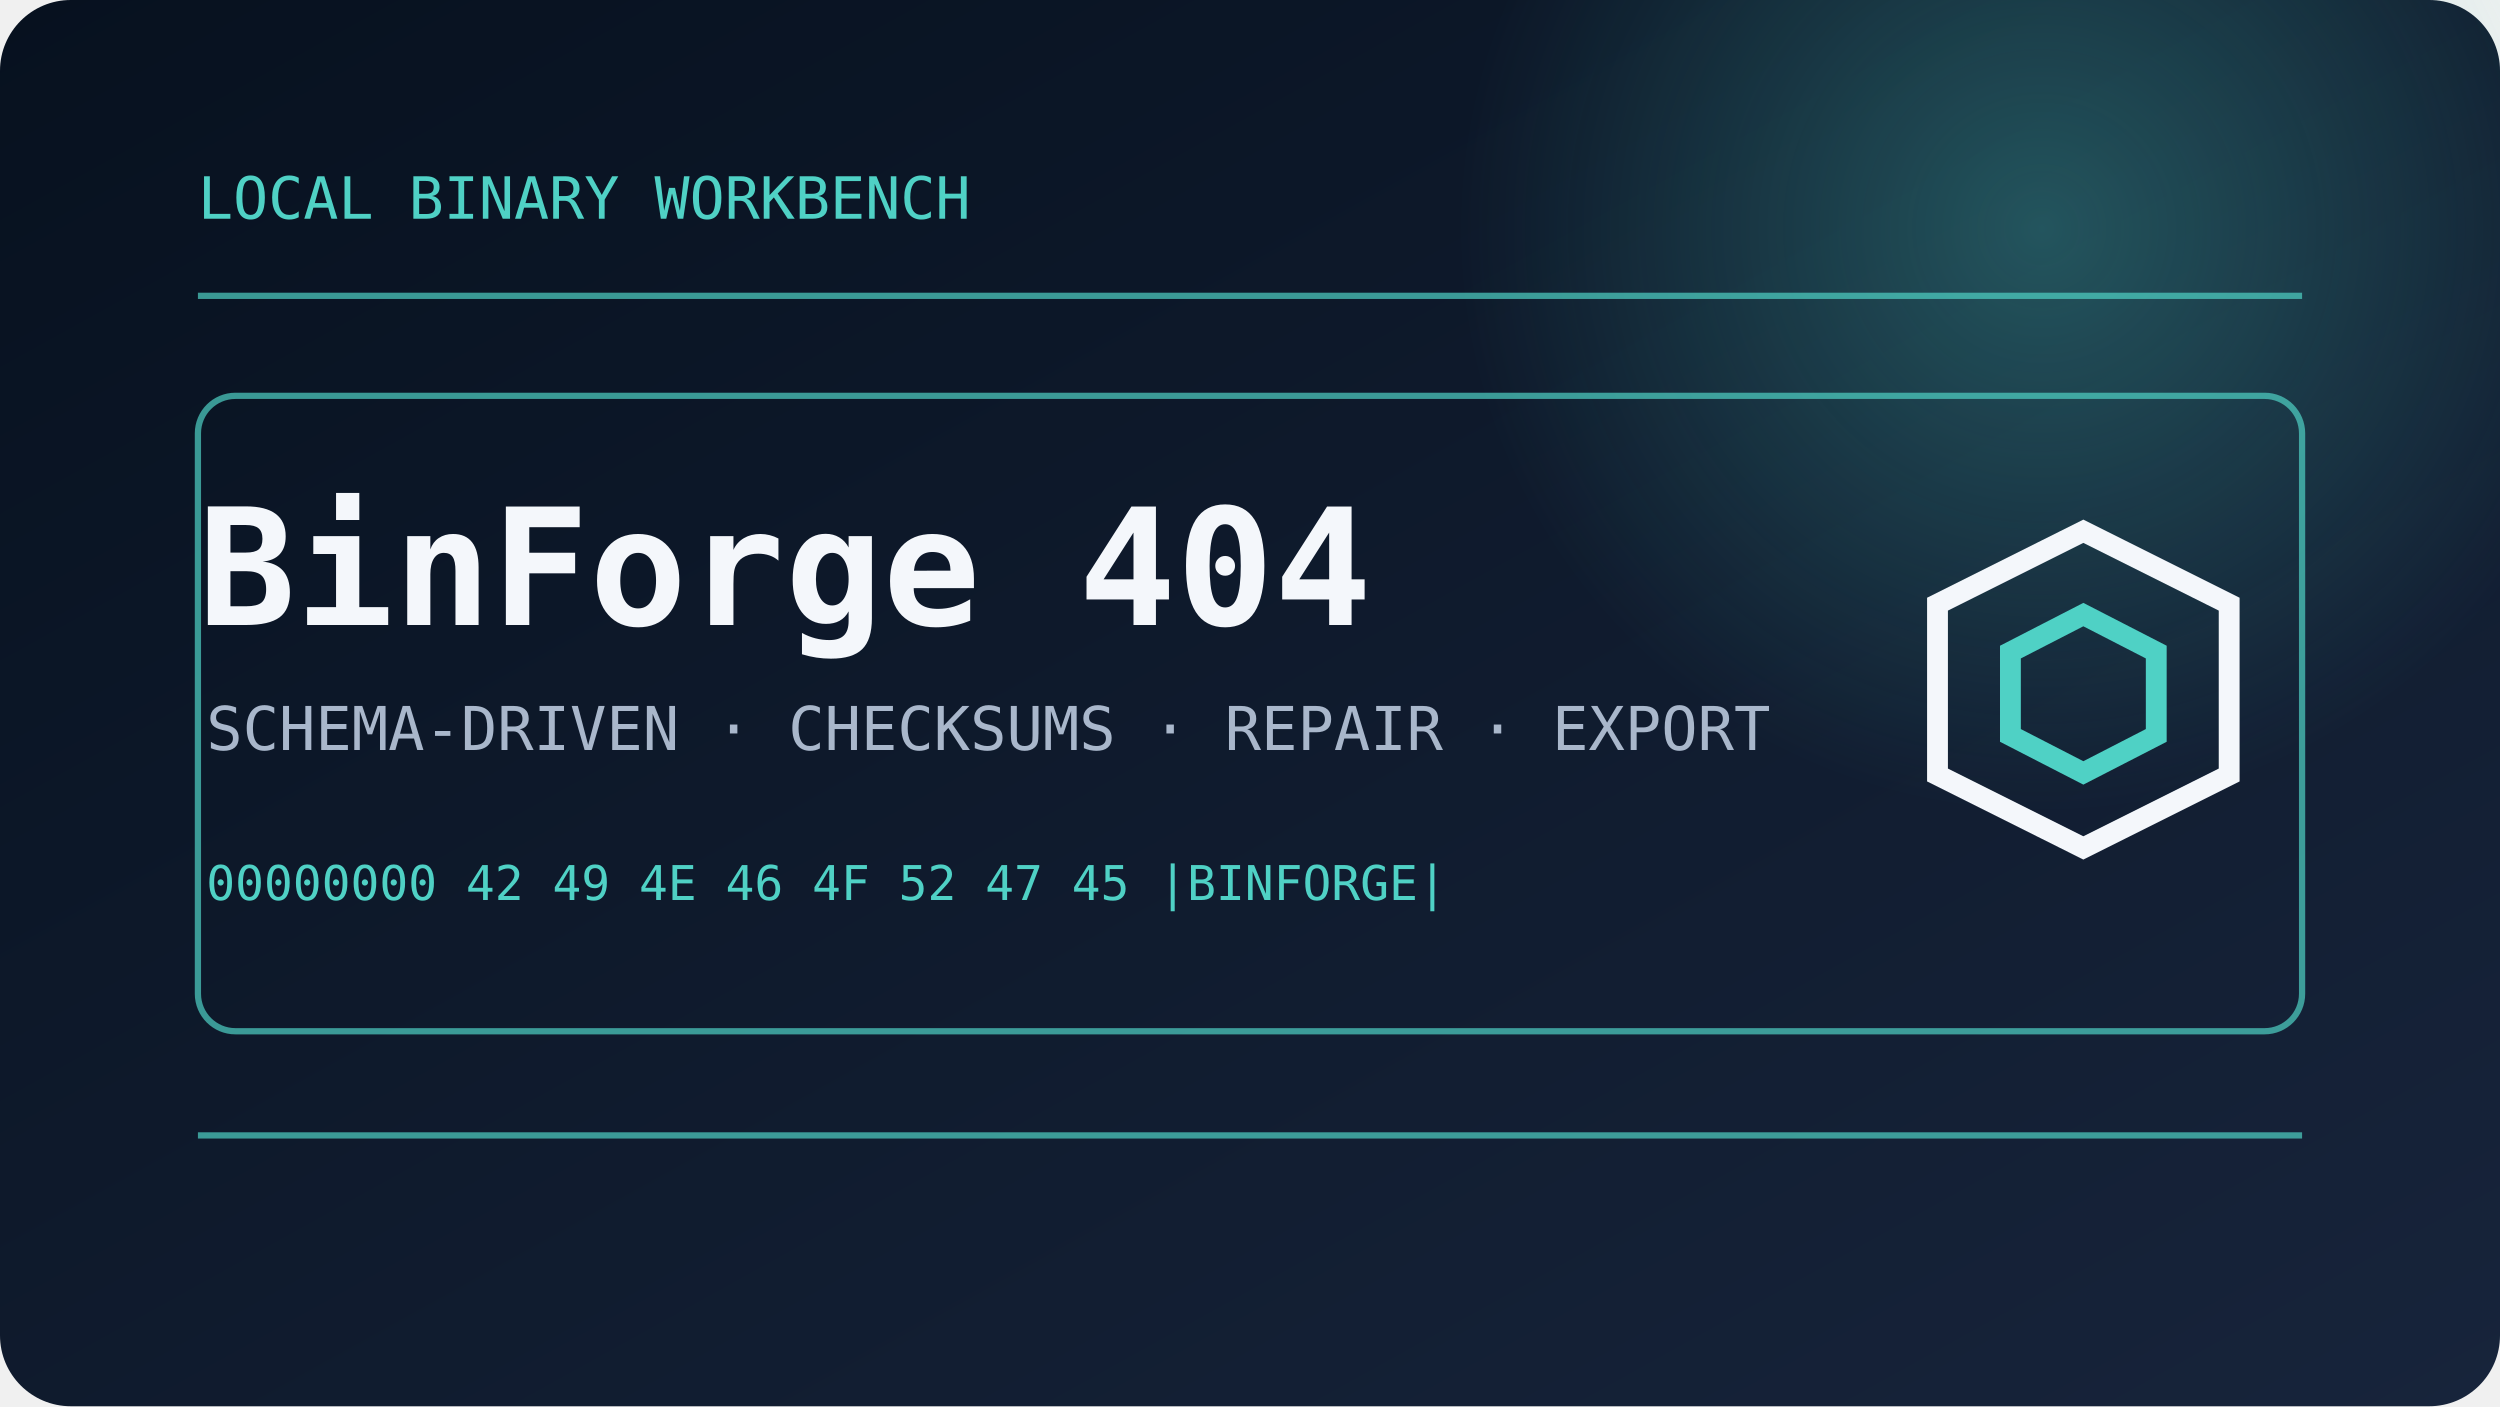
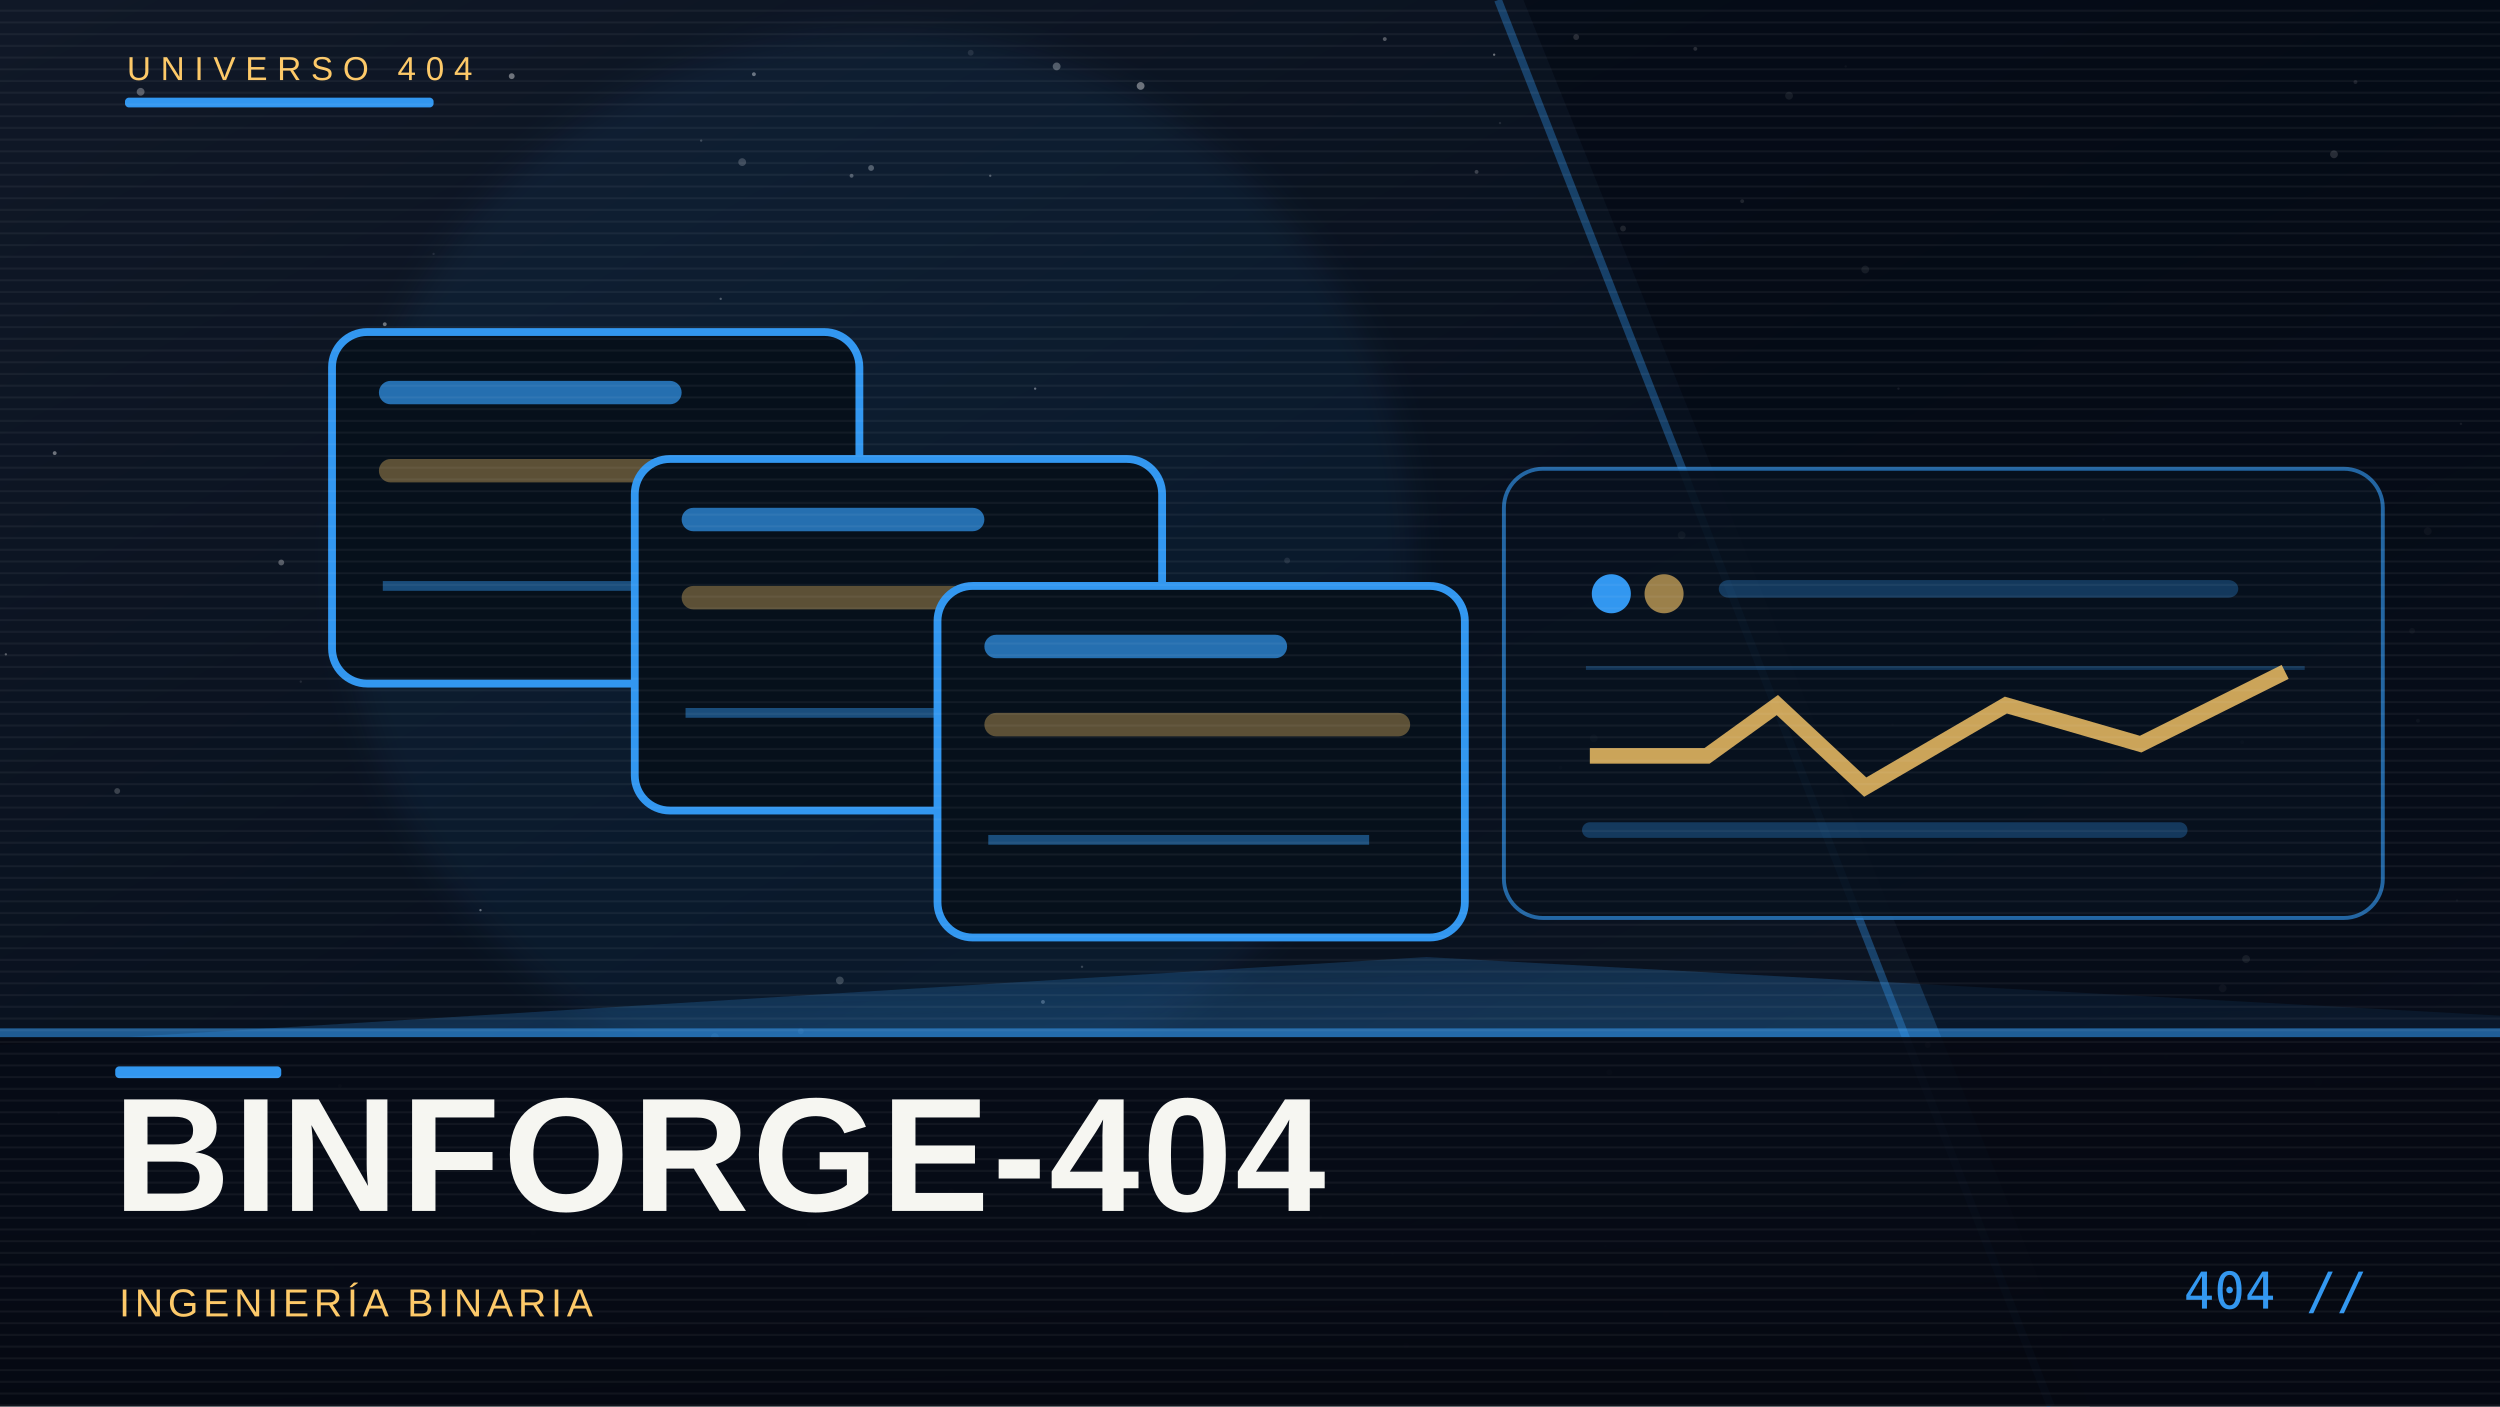
- <svg xmlns="http://www.w3.org/2000/svg" viewBox="0 0 1200 675" role="img" aria-labelledby="title desc">
+ <svg xmlns="http://www.w3.org/2000/svg" viewBox="0 0 1280 720" role="img" aria-label="Carátula artística premium de BINFORGE-404">
  <defs>
-     <linearGradient id="g" x1="0" y1="0" x2="1" y2="1">
-       <stop stop-color="#07111f" />
-       <stop offset="1" stop-color="#17243b" />
+     <linearGradient id="bg" x2="1" y2="1">
+       <stop stop-color="#101827" />
+       <stop offset=".5" stop-color="#07101d" />
+       <stop offset="1" stop-color="#101827" />
    </linearGradient>
-     <radialGradient id="r">
-       <stop stop-color="#4fd1c5" stop-opacity=".32" />
-       <stop offset="1" stop-color="#4fd1c5" stop-opacity="0" />
+     <radialGradient id="orb">
+       <stop stop-color="#3297f0" />
+       <stop offset=".45" stop-color="#101827" />
+       <stop offset="1" stop-color="#020810" />
    </radialGradient>
+     <linearGradient id="floor" x2=".2" y2="1">
+       <stop stop-color="#3297f0" stop-opacity=".12" />
+       <stop offset="1" stop-color="#020408" />
+     </linearGradient>
+     <filter id="glow">
+       <feGaussianBlur stdDeviation="8" />
+     </filter>
+     <pattern id="lines" width="6" height="6" patternUnits="userSpaceOnUse">
+       <path d="M0 5.5H6" stroke="#fff" opacity=".05" />
+     </pattern>
  </defs>
-   <rect width="1200" height="675" rx="34" fill="url(#g)" />
-   <circle cx="980" cy="110" r="280" fill="url(#r)" />
-   <g fill="none" stroke="#4fd1c5" stroke-width="3" opacity=".7">
-     <path d="M95 142h1010M95 545h1010" />
-     <rect x="95" y="190" width="1010" height="305" rx="18" />
+   <rect width="1280" height="720" fill="url(#bg)" />
+   <circle cx="202" cy="213" r="1.5" fill="#fff" opacity=".2" />
+   <circle cx="541" cy="34" r="2" fill="#fff" opacity=".3" />
+   <circle cx="765" cy="28" r="0.6" fill="#fff" opacity=".4" />
+   <circle cx="222" cy="130" r="0.6" fill="#fff" opacity=".1" />
+   <circle cx="487" cy="379" r="1.5" fill="#fff" opacity=".2" />
+   <circle cx="30" cy="570" r="0.6" fill="#fff" opacity=".3" />
+   <circle cx="446" cy="86" r="1.5" fill="#fff" opacity=".3" />
+   <circle cx="1258" cy="461" r="0.6" fill="#fff" opacity=".1" />
+   <circle cx="816" cy="378" r="2" fill="#fff" opacity=".2" />
+   <circle cx="1077" cy="266" r="0.6" fill="#fff" opacity=".4" />
+   <circle cx="534" cy="513" r="1" fill="#fff" opacity=".3" />
+   <circle cx="544" cy="281" r="1.5" fill="#fff" opacity=".3" />
+   <circle cx="378" cy="251" r="1" fill="#fff" opacity=".3" />
+   <circle cx="371" cy="292" r="2" fill="#fff" opacity=".3" />
+   <circle cx="487" cy="610" r="1.5" fill="#fff" opacity=".3" />
+   <circle cx="250" cy="596" r="1" fill="#fff" opacity=".3" />
+   <circle cx="1238" cy="369" r="1" fill="#fff" opacity=".1" />
+   <circle cx="359" cy="72" r="0.6" fill="#fff" opacity=".2" />
+   <circle cx="659" cy="287" r="1.5" fill="#fff" opacity=".1" />
+   <circle cx="726" cy="419" r="1" fill="#fff" opacity=".2" />
+   <circle cx="945" cy="34" r="0.6" fill="#fff" opacity=".1" />
+   <circle cx="1099" cy="667" r="1.5" fill="#fff" opacity=".3" />
+   <circle cx="566" cy="380" r="2" fill="#fff" opacity=".1" />
+   <circle cx="756" cy="88" r="1" fill="#fff" opacity=".2" />
+   <circle cx="822" cy="638" r="0.6" fill="#fff" opacity=".4" />
+   <circle cx="482" cy="389" r="2" fill="#fff" opacity=".3" />
+   <circle cx="436" cy="90" r="1" fill="#fff" opacity=".3" />
+   <circle cx="334" cy="219" r="2" fill="#fff" opacity=".4" />
+   <circle cx="807" cy="19" r="1.5" fill="#fff" opacity=".4" />
+   <circle cx="1195" cy="79" r="2" fill="#fff" opacity=".4" />
+   <circle cx="262" cy="39" r="1.5" fill="#fff" opacity=".4" />
+   <circle cx="307" cy="190" r="1.5" fill="#fff" opacity=".3" />
+   <circle cx="174" cy="556" r="1" fill="#fff" opacity=".3" />
+   <circle cx="246" cy="466" r="0.6" fill="#fff" opacity=".4" />
+   <circle cx="1235" cy="323" r="1.5" fill="#fff" opacity=".1" />
+   <circle cx="853" cy="673" r="1.5" fill="#fff" opacity=".2" />
+   <circle cx="1017" cy="682" r="0.6" fill="#fff" opacity=".4" />
+   <circle cx="1138" cy="506" r="2" fill="#fff" opacity=".1" />
+   <circle cx="3" cy="335" r="0.6" fill="#fff" opacity=".3" />
+   <circle cx="892" cy="103" r="1" fill="#fff" opacity=".3" />
+   <circle cx="430" cy="502" r="2" fill="#fff" opacity=".2" />
+   <circle cx="366" cy="531" r="2" fill="#fff" opacity=".1" />
+   <circle cx="916" cy="49" r="2" fill="#fff" opacity=".2" />
+   <circle cx="955" cy="138" r="2" fill="#fff" opacity=".2" />
+   <circle cx="1078" cy="548" r="2" fill="#fff" opacity=".2" />
+   <circle cx="463" cy="413" r="0.6" fill="#fff" opacity=".1" />
+   <circle cx="554" cy="495" r="0.6" fill="#fff" opacity=".2" />
+   <circle cx="1206" cy="42" r="1" fill="#fff" opacity=".3" />
+   <circle cx="507" cy="90" r="0.6" fill="#fff" opacity=".3" />
+   <circle cx="1004" cy="682" r="1.5" fill="#fff" opacity=".3" />
+   <circle cx="342" cy="652" r="0.6" fill="#fff" opacity=".2" />
+   <circle cx="861" cy="274" r="2" fill="#fff" opacity=".4" />
+   <circle cx="28" cy="232" r="1" fill="#fff" opacity=".4" />
+   <circle cx="380" cy="83" r="2" fill="#fff" opacity=".2" />
+   <circle cx="1150" cy="491" r="2" fill="#fff" opacity=".2" />
+   <circle cx="1243" cy="272" r="2" fill="#fff" opacity=".1" />
+   <circle cx="969" cy="371" r="0.6" fill="#fff" opacity=".2" />
+   <circle cx="154" cy="349" r="0.6" fill="#fff" opacity=".1" />
+   <circle cx="72" cy="47" r="2" fill="#fff" opacity=".3" />
+   <circle cx="709" cy="20" r="1" fill="#fff" opacity=".3" />
+   <circle cx="768" cy="63" r="0.6" fill="#fff" opacity=".1" />
+   <circle cx="369" cy="153" r="0.6" fill="#fff" opacity=".3" />
+   <circle cx="414" cy="627" r="1" fill="#fff" opacity=".2" />
+   <circle cx="1260" cy="217" r="0.6" fill="#fff" opacity=".2" />
+   <circle cx="1148" cy="380" r="1" fill="#fff" opacity=".4" />
+   <circle cx="987" cy="535" r="1.5" fill="#fff" opacity=".4" />
+   <circle cx="611" cy="394" r="1.5" fill="#fff" opacity=".3" />
+   <circle cx="720" cy="689" r="1.5" fill="#fff" opacity=".4" />
+   <circle cx="713" cy="642" r="0.6" fill="#fff" opacity=".4" />
+   <circle cx="497" cy="27" r="1.5" fill="#fff" opacity=".1" />
+   <circle cx="144" cy="288" r="1.5" fill="#fff" opacity=".3" />
+   <circle cx="216" cy="215" r="0.6" fill="#fff" opacity=".1" />
+   <circle cx="972" cy="199" r="0.6" fill="#fff" opacity=".2" />
+   <circle cx="60" cy="405" r="1.5" fill="#fff" opacity=".2" />
+   <circle cx="831" cy="117" r="1.5" fill="#fff" opacity=".3" />
+   <circle cx="1109" cy="541" r="1" fill="#fff" opacity=".3" />
+   <circle cx="676" cy="623" r="1" fill="#fff" opacity=".3" />
+   <circle cx="197" cy="166" r="1" fill="#fff" opacity=".4" />
+   <circle cx="410" cy="528" r="1.5" fill="#fff" opacity=".1" />
+   <circle cx="542" cy="306" r="2" fill="#fff" opacity=".2" />
+   <circle cx="1187" cy="554" r="2" fill="#fff" opacity=".1" />
+   <circle cx="273" cy="631" r="1.5" fill="#fff" opacity=".2" />
+   <circle cx="868" cy="25" r="1" fill="#fff" opacity=".4" />
+   <circle cx="386" cy="38" r="1" fill="#fff" opacity=".4" />
+   <circle cx="584" cy="44" r="2" fill="#fff" opacity=".4" />
+   <circle cx="799" cy="393" r="1" fill="#fff" opacity=".1" />
+   <circle cx="530" cy="199" r="0.6" fill="#fff" opacity=".4" />
+   <circle cx="170" cy="649" r="1" fill="#fff" opacity=".1" />
+   <circle cx="824" cy="549" r="1.5" fill="#fff" opacity=".2" />
+   <circle cx="617" cy="598" r="2" fill="#fff" opacity=".3" />
+   <circle cx="450" cy="290" r="275" fill="#3297f0" opacity=".07" filter="url(#glow)" />
+   <path d="M0 535L730 490L1280 520V720H0Z" fill="url(#floor)" />
+   <g>
+     <rect x="170" y="170" width="270" height="180" rx="18" fill="#06101b" stroke="#3297f0" stroke-width="4" />
+     <rect x="194" y="195" width="155" height="12" rx="6" fill="#3297f0" opacity=".7" />
+     <rect x="194" y="235" width="218" height="12" rx="6" fill="#fdc968" opacity=".35" />
+     <path d="M196 300h195" stroke="#3297f0" opacity=".45" stroke-width="5" />
+     <rect x="325" y="235" width="270" height="180" rx="18" fill="#06101b" stroke="#3297f0" stroke-width="4" />
+     <rect x="349" y="260" width="155" height="12" rx="6" fill="#3297f0" opacity=".7" />
+     <rect x="349" y="300" width="218" height="12" rx="6" fill="#fdc968" opacity=".35" />
+     <path d="M351 365h195" stroke="#3297f0" opacity=".45" stroke-width="5" />
+     <rect x="480" y="300" width="270" height="180" rx="18" fill="#06101b" stroke="#3297f0" stroke-width="4" />
+     <rect x="504" y="325" width="155" height="12" rx="6" fill="#3297f0" opacity=".7" />
+     <rect x="504" y="365" width="218" height="12" rx="6" fill="#fdc968" opacity=".35" />
+     <path d="M506 430h195" stroke="#3297f0" opacity=".45" stroke-width="5" />
  </g>
-   <g font-family="ui-monospace, SFMono-Regular, Menlo, Consolas, monospace">
-     <text x="95" y="105" fill="#4fd1c5" font-size="28">LOCAL BINARY WORKBENCH</text>
-     <text x="95" y="300" fill="#f4f7fb" font-size="78" font-weight="700">BinForge 404</text>
-     <text x="99" y="360" fill="#a9b7cb" font-size="29">SCHEMA-DRIVEN · CHECKSUMS · REPAIR · EXPORT</text>
-     <text x="99" y="432" fill="#4fd1c5" font-size="23">00000000  42 49 4E 46 4F 52 47 45  |BINFORGE|</text>
+   <path d="M780 0L1280 0V720H1070Z" fill="#030713" opacity=".65" />
+   <path d="M767 0L1050 720" stroke="#3297f0" stroke-width="4" opacity=".35" />
+   <rect x="64" y="50" width="158" height="5" rx="2" fill="#3297f0" />
+   <text x="65" y="41" font-family="Arial,sans-serif" font-size="17" letter-spacing="5" fill="#fdc968">UNIVERSO 404</text>
+   <g transform="translate(770 240)">
+     <rect width="450" height="230" rx="20" fill="#07111e" opacity=".91" stroke="#3297f0" stroke-opacity=".7" stroke-width="2" />
+     <circle cx="55" cy="64" r="10" fill="#3297f0" />
+     <circle cx="82" cy="64" r="10" fill="#fdc968" opacity=".6" />
+     <rect x="110" y="57" width="266" height="9" rx="5" fill="#3297f0" opacity=".3" />
+     <path d="M42 102H410" stroke="#3297f0" stroke-opacity=".27" stroke-width="2" />
+     <path d="M44 147h60l36 -26l45 42l72 -42l69 20l74 -37" stroke="#fdc968" stroke-width="8" fill="none" opacity=".8" />
+     <path d="M44 185h302" stroke="#3297f0" stroke-opacity=".3" stroke-width="8" stroke-linecap="round" />
  </g>
-   <g transform="translate(930 255)" fill="none" stroke="#f4f7fb" stroke-width="10">
-     <path d="M0 35 70 0l70 35v82l-70 35-70-35z" />
-     <path d="m35 58 35-18 35 18v40l-35 18-35-18z" stroke="#4fd1c5" />
-   </g>
+   <path d="M0 529H1280" stroke="#3297f0" stroke-opacity=".55" stroke-width="5" />
+   <rect y="531" width="1280" height="189" fill="#050912" opacity=".94" />
+   <rect x="59" y="546" width="85" height="6" fill="#3297f0" rx="2" />
+   <text x="58" y="620" font-family="Arial,DejaVu Sans,sans-serif" font-size="83" font-weight="900" fill="#f6f6f1" letter-spacing="1.5">BINFORGE-404</text>
+   <text x="61" y="674" font-family="Arial,DejaVu Sans,sans-serif" font-size="20" font-weight="500" fill="#fdc968" letter-spacing="2.5">INGENIERÍA BINARIA</text>
+   <text x="1212" y="670" text-anchor="end" font-family="monospace" font-size="26" fill="#3297f0">404 //</text>
+   <rect width="1280" height="720" fill="url(#lines)" />
</svg>
